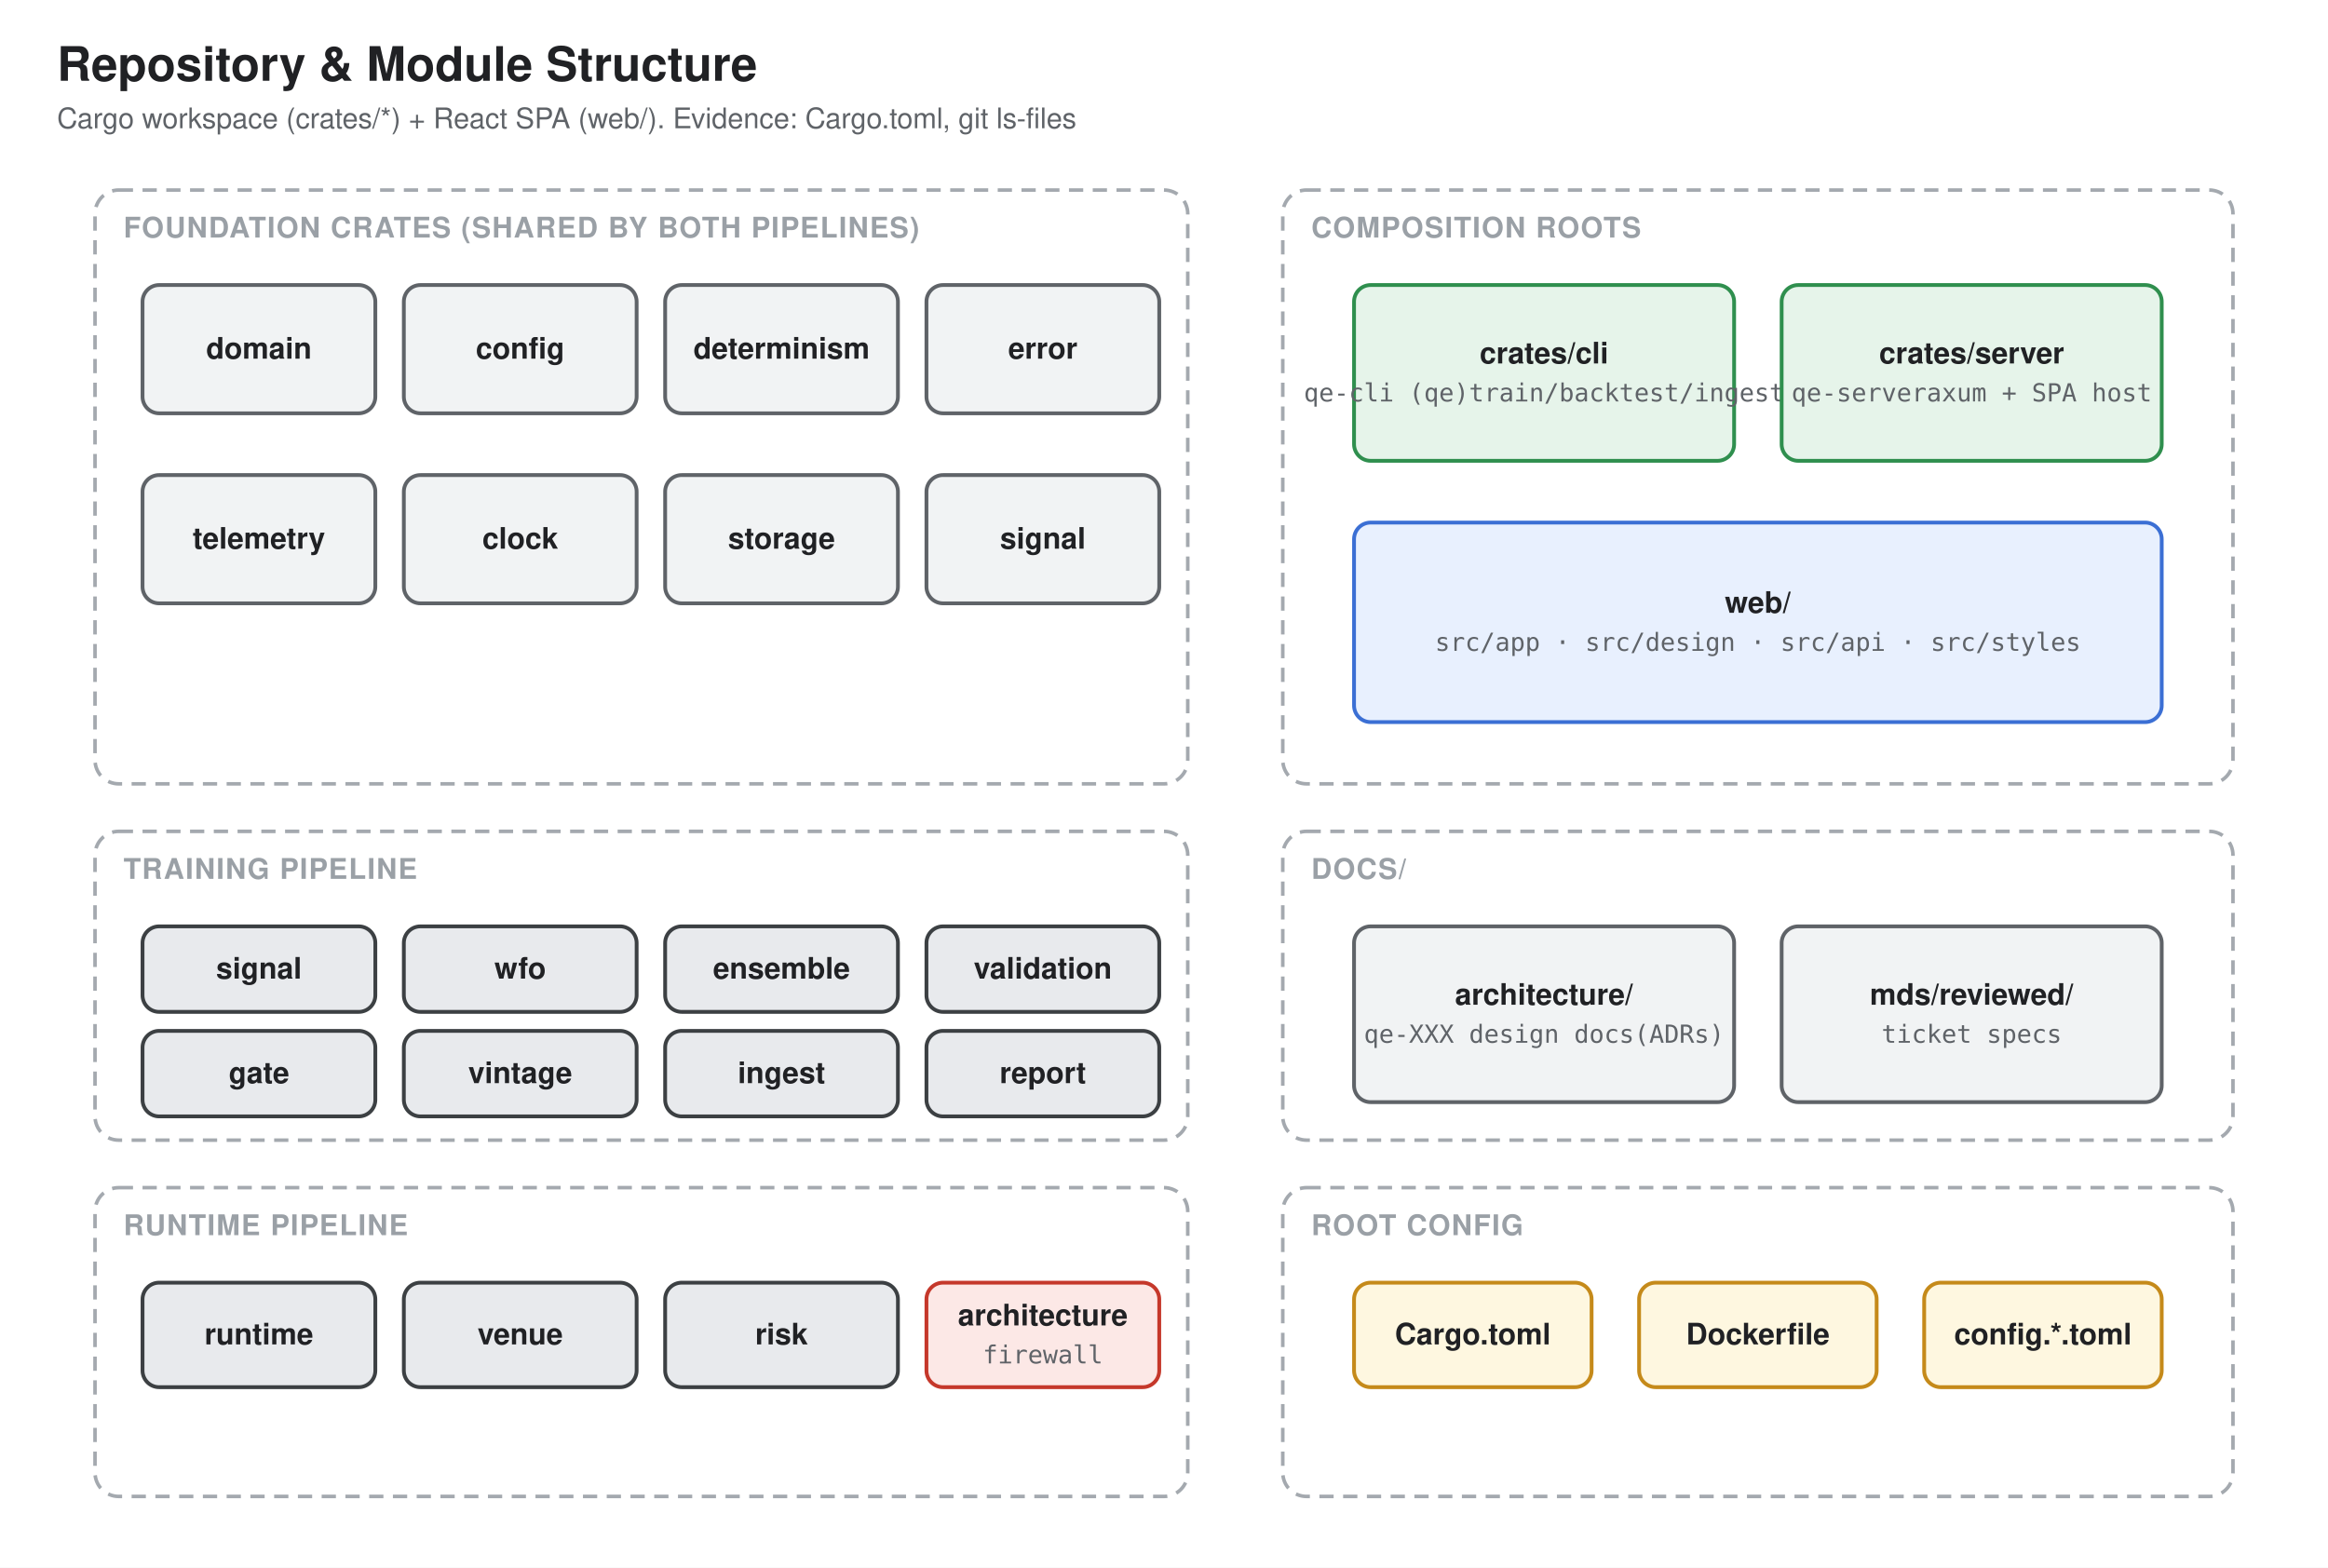
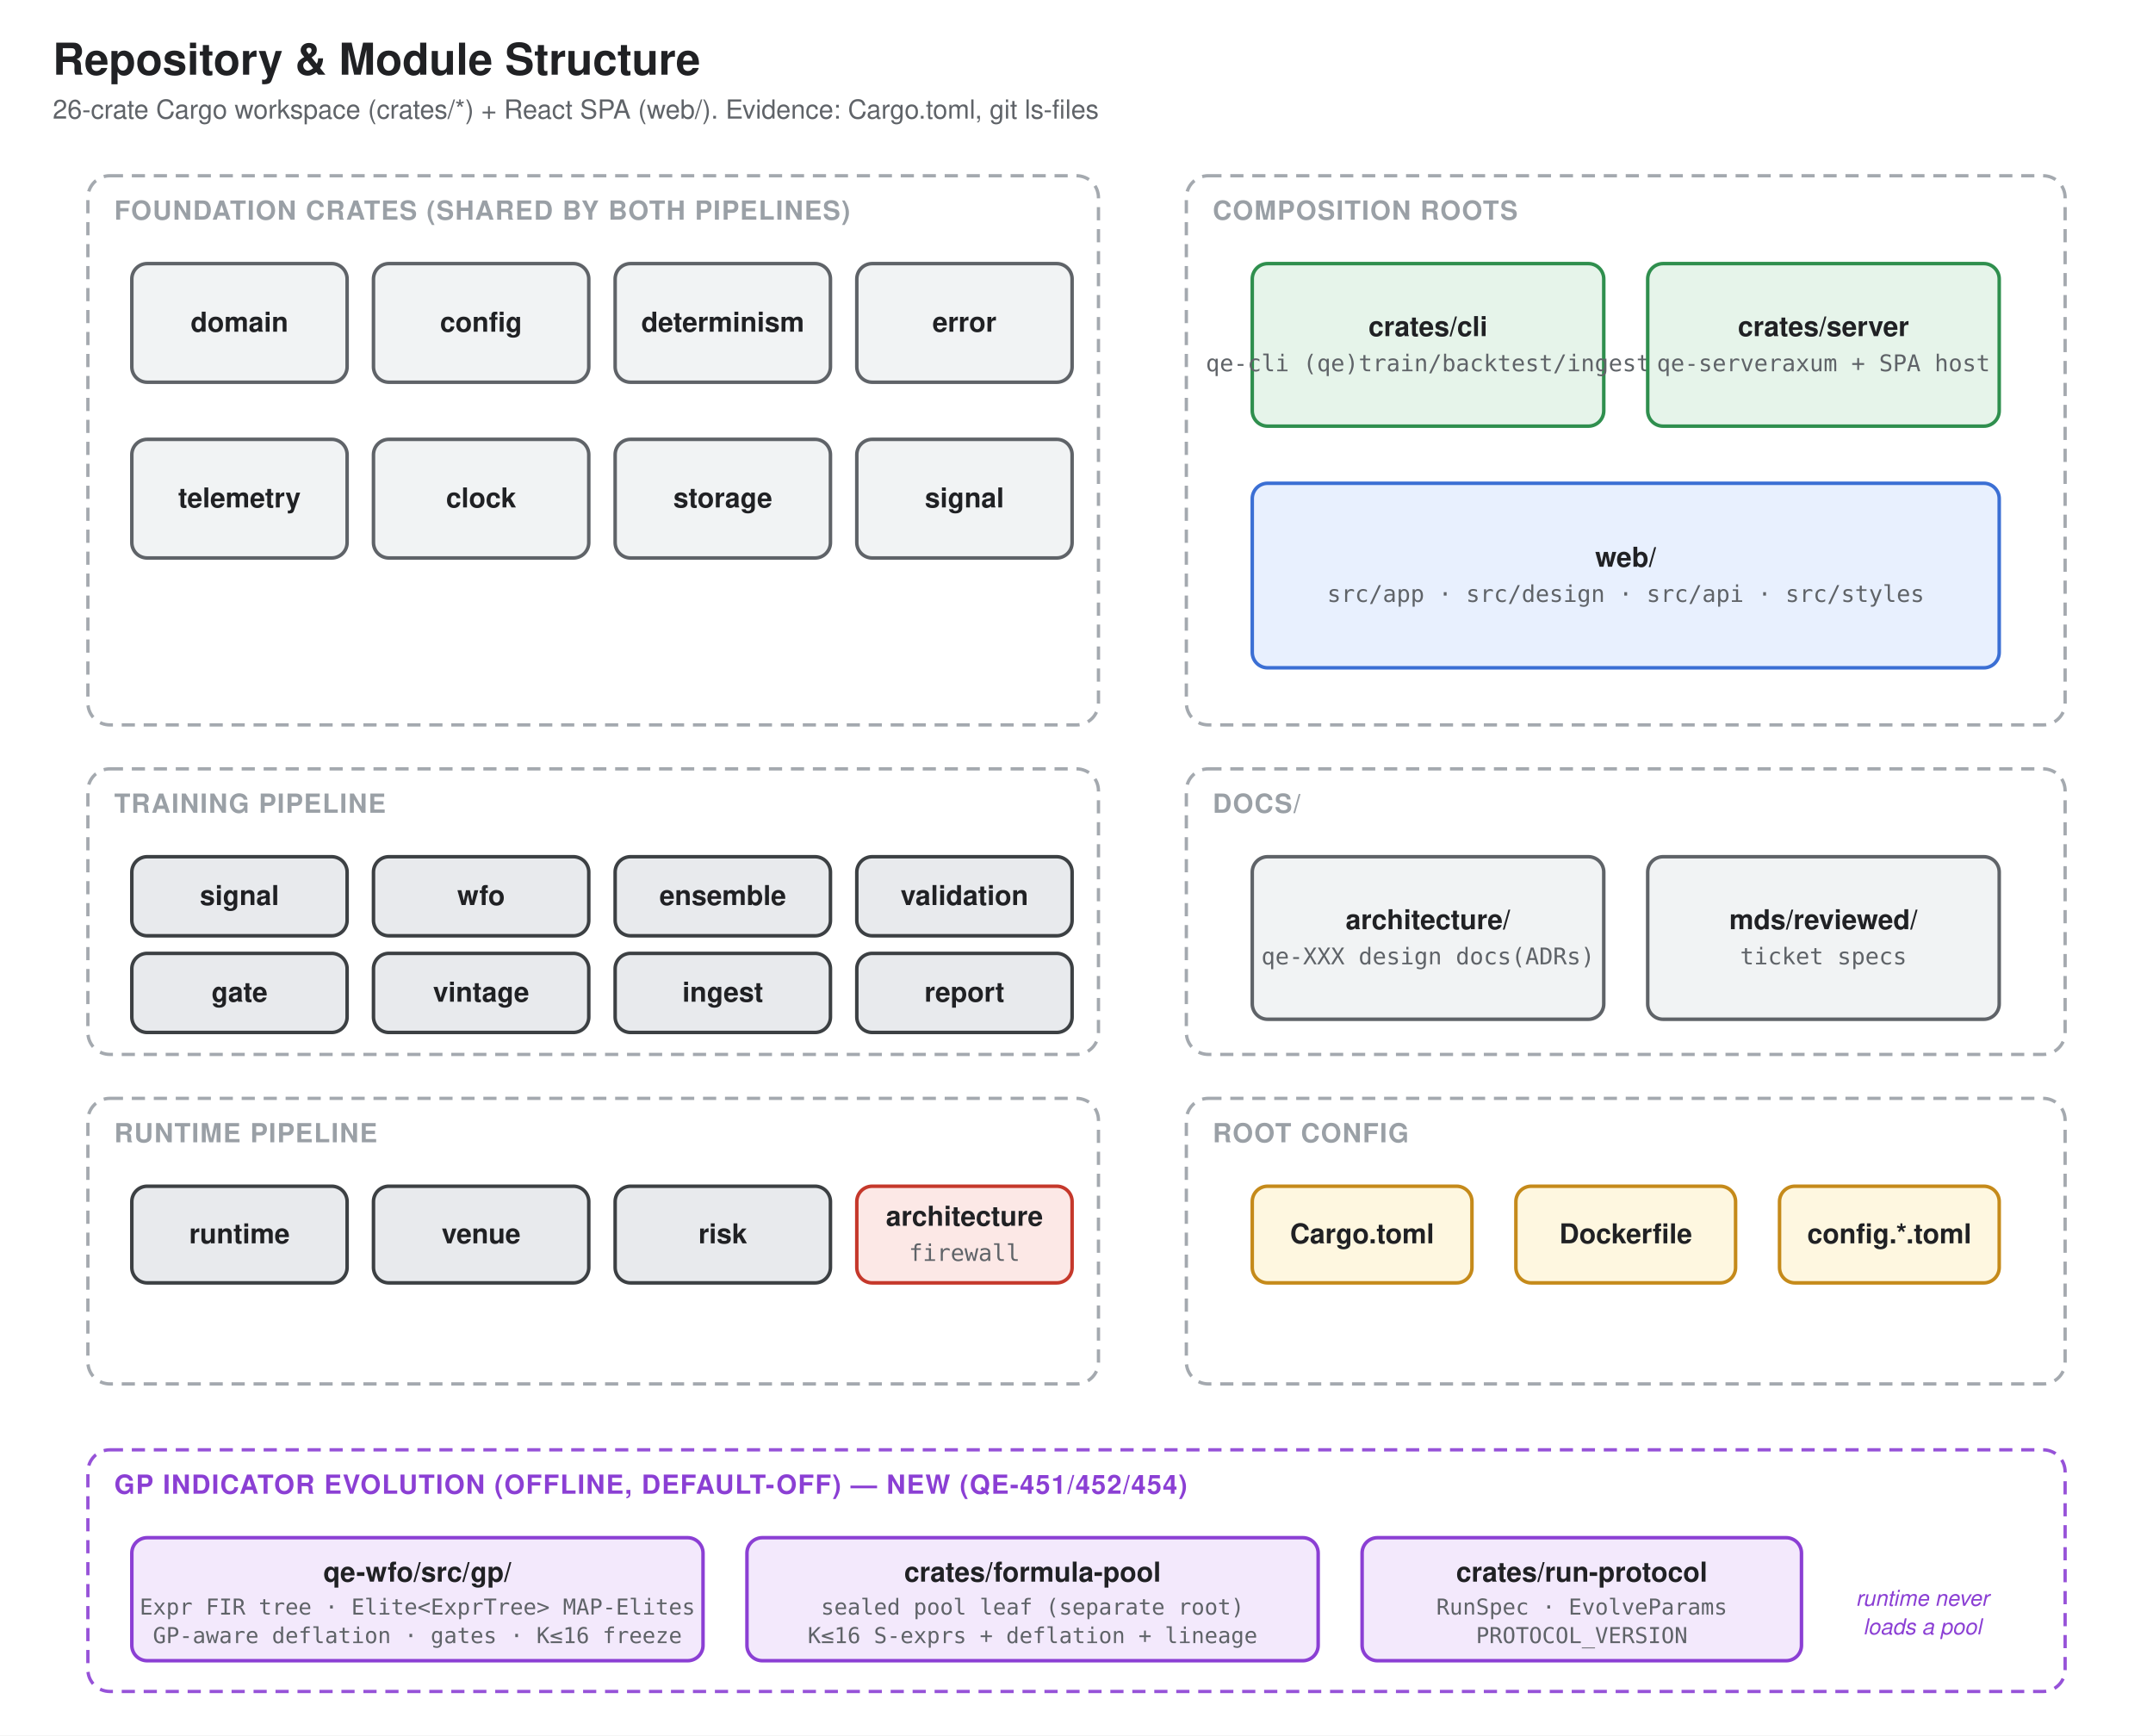
- <svg xmlns="http://www.w3.org/2000/svg" viewBox="0 0 980 660" font-family="Helvetica, Arial, sans-serif" font-size="13">
+ <svg xmlns="http://www.w3.org/2000/svg" viewBox="0 0 980 790" font-family="Helvetica, Arial, sans-serif" font-size="13">
  <defs>
    <marker id="arrow" markerWidth="10" markerHeight="10" refX="8" refY="3" orient="auto" markerUnits="strokeWidth">
      <path d="M0,0 L8,3 L0,6 Z" fill="#5f6368" />
    </marker>
  </defs>
-   <rect x="0" y="0" width="980" height="660" fill="#ffffff" />
+   <rect x="0" y="0" width="980" height="790" fill="#ffffff" />
  <text x="24" y="34" font-size="20" font-weight="700" fill="#202124">Repository &amp; Module Structure</text>
-   <text x="24" y="54" font-size="12" fill="#5f6368">Cargo workspace (crates/*) + React SPA (web/). Evidence: Cargo.toml, git ls-files</text>
+   <text x="24" y="54" font-size="12" fill="#5f6368">26-crate Cargo workspace (crates/*) + React SPA (web/). Evidence: Cargo.toml, git ls-files</text>
  <rect x="40" y="80" width="460" height="250" rx="10" fill="none" stroke="#9aa0a6" stroke-width="1.5" stroke-dasharray="6 4" opacity="0.9" />
  <text x="52" y="100" font-size="12" font-weight="700" fill="#9aa0a6" letter-spacing="0.5">FOUNDATION CRATES (SHARED BY BOTH PIPELINES)</text>
  <rect x="40" y="350" width="460" height="130" rx="10" fill="none" stroke="#9aa0a6" stroke-width="1.5" stroke-dasharray="6 4" opacity="0.9" />
  <text x="52" y="370" font-size="12" font-weight="700" fill="#9aa0a6" letter-spacing="0.5">TRAINING PIPELINE</text>
  <rect x="40" y="500" width="460" height="130" rx="10" fill="none" stroke="#9aa0a6" stroke-width="1.5" stroke-dasharray="6 4" opacity="0.9" />
  <text x="52" y="520" font-size="12" font-weight="700" fill="#9aa0a6" letter-spacing="0.5">RUNTIME PIPELINE</text>
  <rect x="540" y="80" width="400" height="250" rx="10" fill="none" stroke="#9aa0a6" stroke-width="1.5" stroke-dasharray="6 4" opacity="0.9" />
  <text x="552" y="100" font-size="12" font-weight="700" fill="#9aa0a6" letter-spacing="0.5">COMPOSITION ROOTS</text>
  <rect x="540" y="350" width="400" height="130" rx="10" fill="none" stroke="#9aa0a6" stroke-width="1.5" stroke-dasharray="6 4" opacity="0.9" />
  <text x="552" y="370" font-size="12" font-weight="700" fill="#9aa0a6" letter-spacing="0.5">DOCS/</text>
  <rect x="540" y="500" width="400" height="130" rx="10" fill="none" stroke="#9aa0a6" stroke-width="1.5" stroke-dasharray="6 4" opacity="0.9" />
  <text x="552" y="520" font-size="12" font-weight="700" fill="#9aa0a6" letter-spacing="0.5">ROOT CONFIG</text>
  <rect x="60" y="120" width="98" height="54" rx="7" fill="#f1f3f4" stroke="#5f6368" stroke-width="1.6" />
  <text x="109.0" y="151.0" font-family="Helvetica, Arial, sans-serif" font-size="12.5" font-weight="600" fill="#202124" text-anchor="middle">domain</text>
  <rect x="170" y="120" width="98" height="54" rx="7" fill="#f1f3f4" stroke="#5f6368" stroke-width="1.6" />
  <text x="219.0" y="151.0" font-family="Helvetica, Arial, sans-serif" font-size="12.5" font-weight="600" fill="#202124" text-anchor="middle">config</text>
  <rect x="280" y="120" width="98" height="54" rx="7" fill="#f1f3f4" stroke="#5f6368" stroke-width="1.6" />
  <text x="329.0" y="151.0" font-family="Helvetica, Arial, sans-serif" font-size="12.5" font-weight="600" fill="#202124" text-anchor="middle">determinism</text>
  <rect x="390" y="120" width="98" height="54" rx="7" fill="#f1f3f4" stroke="#5f6368" stroke-width="1.6" />
  <text x="439.0" y="151.0" font-family="Helvetica, Arial, sans-serif" font-size="12.5" font-weight="600" fill="#202124" text-anchor="middle">error</text>
  <rect x="60" y="200" width="98" height="54" rx="7" fill="#f1f3f4" stroke="#5f6368" stroke-width="1.6" />
  <text x="109.0" y="231.0" font-family="Helvetica, Arial, sans-serif" font-size="12.5" font-weight="600" fill="#202124" text-anchor="middle">telemetry</text>
  <rect x="170" y="200" width="98" height="54" rx="7" fill="#f1f3f4" stroke="#5f6368" stroke-width="1.6" />
  <text x="219.0" y="231.0" font-family="Helvetica, Arial, sans-serif" font-size="12.5" font-weight="600" fill="#202124" text-anchor="middle">clock</text>
  <rect x="280" y="200" width="98" height="54" rx="7" fill="#f1f3f4" stroke="#5f6368" stroke-width="1.6" />
  <text x="329.0" y="231.0" font-family="Helvetica, Arial, sans-serif" font-size="12.5" font-weight="600" fill="#202124" text-anchor="middle">storage</text>
  <rect x="390" y="200" width="98" height="54" rx="7" fill="#f1f3f4" stroke="#5f6368" stroke-width="1.6" />
  <text x="439.0" y="231.0" font-family="Helvetica, Arial, sans-serif" font-size="12.5" font-weight="600" fill="#202124" text-anchor="middle">signal</text>
  <rect x="60" y="390" width="98" height="36" rx="7" fill="#e8eaed" stroke="#3c4043" stroke-width="1.6" />
  <text x="109.0" y="412.0" font-family="Helvetica, Arial, sans-serif" font-size="12.5" font-weight="600" fill="#202124" text-anchor="middle">signal</text>
  <rect x="170" y="390" width="98" height="36" rx="7" fill="#e8eaed" stroke="#3c4043" stroke-width="1.6" />
  <text x="219.0" y="412.0" font-family="Helvetica, Arial, sans-serif" font-size="12.5" font-weight="600" fill="#202124" text-anchor="middle">wfo</text>
  <rect x="280" y="390" width="98" height="36" rx="7" fill="#e8eaed" stroke="#3c4043" stroke-width="1.6" />
  <text x="329.0" y="412.0" font-family="Helvetica, Arial, sans-serif" font-size="12.5" font-weight="600" fill="#202124" text-anchor="middle">ensemble</text>
  <rect x="390" y="390" width="98" height="36" rx="7" fill="#e8eaed" stroke="#3c4043" stroke-width="1.6" />
  <text x="439.0" y="412.0" font-family="Helvetica, Arial, sans-serif" font-size="12.5" font-weight="600" fill="#202124" text-anchor="middle">validation</text>
  <rect x="60" y="434" width="98" height="36" rx="7" fill="#e8eaed" stroke="#3c4043" stroke-width="1.6" />
  <text x="109.0" y="456.0" font-family="Helvetica, Arial, sans-serif" font-size="12.5" font-weight="600" fill="#202124" text-anchor="middle">gate</text>
  <rect x="170" y="434" width="98" height="36" rx="7" fill="#e8eaed" stroke="#3c4043" stroke-width="1.6" />
  <text x="219.0" y="456.0" font-family="Helvetica, Arial, sans-serif" font-size="12.5" font-weight="600" fill="#202124" text-anchor="middle">vintage</text>
  <rect x="280" y="434" width="98" height="36" rx="7" fill="#e8eaed" stroke="#3c4043" stroke-width="1.6" />
  <text x="329.0" y="456.0" font-family="Helvetica, Arial, sans-serif" font-size="12.5" font-weight="600" fill="#202124" text-anchor="middle">ingest</text>
  <rect x="390" y="434" width="98" height="36" rx="7" fill="#e8eaed" stroke="#3c4043" stroke-width="1.6" />
  <text x="439.0" y="456.0" font-family="Helvetica, Arial, sans-serif" font-size="12.5" font-weight="600" fill="#202124" text-anchor="middle">report</text>
  <rect x="60" y="540" width="98" height="44" rx="7" fill="#e8eaed" stroke="#3c4043" stroke-width="1.6" />
  <text x="109.0" y="566.0" font-family="Helvetica, Arial, sans-serif" font-size="12.5" font-weight="600" fill="#202124" text-anchor="middle">runtime</text>
  <rect x="170" y="540" width="98" height="44" rx="7" fill="#e8eaed" stroke="#3c4043" stroke-width="1.6" />
  <text x="219.0" y="566.0" font-family="Helvetica, Arial, sans-serif" font-size="12.5" font-weight="600" fill="#202124" text-anchor="middle">venue</text>
  <rect x="280" y="540" width="98" height="44" rx="7" fill="#e8eaed" stroke="#3c4043" stroke-width="1.6" />
  <text x="329.0" y="566.0" font-family="Helvetica, Arial, sans-serif" font-size="12.5" font-weight="600" fill="#202124" text-anchor="middle">risk</text>
  <rect x="390" y="540" width="98" height="44" rx="7" fill="#fce8e6" stroke="#c5382b" stroke-width="1.6" />
  <text x="439.0" y="558.0" font-family="Helvetica, Arial, sans-serif" font-size="12.5" font-weight="600" fill="#202124" text-anchor="middle">architecture</text>
  <text x="439.0" y="574.0" font-family="'JetBrains Mono', Menlo, Consolas, monospace" font-size="10.5" fill="#5f6368" text-anchor="middle">firewall</text>
  <rect x="570" y="120" width="160" height="74" rx="7" fill="#e6f4ea" stroke="#2f8f4e" stroke-width="1.6" />
  <text x="650.0" y="153.0" font-family="Helvetica, Arial, sans-serif" font-size="12.5" font-weight="600" fill="#202124" text-anchor="middle">crates/cli</text>
  <text x="650.0" y="169.0" font-family="'JetBrains Mono', Menlo, Consolas, monospace" font-size="10.5" fill="#5f6368" text-anchor="middle">qe-cli (qe)
train/backtest/ingest</text>
  <rect x="750" y="120" width="160" height="74" rx="7" fill="#e6f4ea" stroke="#2f8f4e" stroke-width="1.6" />
  <text x="830.0" y="153.0" font-family="Helvetica, Arial, sans-serif" font-size="12.5" font-weight="600" fill="#202124" text-anchor="middle">crates/server</text>
  <text x="830.0" y="169.0" font-family="'JetBrains Mono', Menlo, Consolas, monospace" font-size="10.5" fill="#5f6368" text-anchor="middle">qe-server
axum + SPA host</text>
  <rect x="570" y="220" width="340" height="84" rx="7" fill="#e8f0fe" stroke="#3b6fd4" stroke-width="1.6" />
  <text x="740.0" y="258.0" font-family="Helvetica, Arial, sans-serif" font-size="12.5" font-weight="600" fill="#202124" text-anchor="middle">web/</text>
  <text x="740.0" y="274.0" font-family="'JetBrains Mono', Menlo, Consolas, monospace" font-size="10.5" fill="#5f6368" text-anchor="middle">src/app · src/design · src/api · src/styles</text>
  <rect x="570" y="390" width="160" height="74" rx="7" fill="#f1f3f4" stroke="#5f6368" stroke-width="1.6" />
  <text x="650.0" y="423.0" font-family="Helvetica, Arial, sans-serif" font-size="12.5" font-weight="600" fill="#202124" text-anchor="middle">architecture/</text>
  <text x="650.0" y="439.0" font-family="'JetBrains Mono', Menlo, Consolas, monospace" font-size="10.5" fill="#5f6368" text-anchor="middle">qe-XXX design docs
(ADRs)</text>
  <rect x="750" y="390" width="160" height="74" rx="7" fill="#f1f3f4" stroke="#5f6368" stroke-width="1.6" />
  <text x="830.0" y="423.0" font-family="Helvetica, Arial, sans-serif" font-size="12.5" font-weight="600" fill="#202124" text-anchor="middle">mds/reviewed/</text>
  <text x="830.0" y="439.0" font-family="'JetBrains Mono', Menlo, Consolas, monospace" font-size="10.5" fill="#5f6368" text-anchor="middle">ticket specs</text>
  <rect x="570" y="540" width="100" height="44" rx="7" fill="#fef7e0" stroke="#c58a1a" stroke-width="1.6" />
  <text x="620.0" y="566.0" font-family="Helvetica, Arial, sans-serif" font-size="12.5" font-weight="600" fill="#202124" text-anchor="middle">Cargo.toml</text>
  <rect x="690" y="540" width="100" height="44" rx="7" fill="#fef7e0" stroke="#c58a1a" stroke-width="1.6" />
  <text x="740.0" y="566.0" font-family="Helvetica, Arial, sans-serif" font-size="12.5" font-weight="600" fill="#202124" text-anchor="middle">Dockerfile</text>
  <rect x="810" y="540" width="100" height="44" rx="7" fill="#fef7e0" stroke="#c58a1a" stroke-width="1.6" />
  <text x="860.0" y="566.0" font-family="Helvetica, Arial, sans-serif" font-size="12.5" font-weight="600" fill="#202124" text-anchor="middle">config.*.toml</text>
+   <rect x="40" y="660" width="900" height="110" rx="10" fill="none" stroke="#8b3fd4" stroke-width="1.5" stroke-dasharray="6 4" opacity="0.9" />
+   <text x="52" y="680" font-size="12" font-weight="700" fill="#8b3fd4" letter-spacing="0.5">GP INDICATOR EVOLUTION (OFFLINE, DEFAULT-OFF) — NEW (QE-451/452/454)</text>
+   <rect x="60" y="700" width="260" height="56" rx="7" fill="#f3e9fc" stroke="#8b3fd4" stroke-width="1.6" />
+   <text x="190.0" y="720.0" font-family="Helvetica, Arial, sans-serif" font-size="12.5" font-weight="600" fill="#202124" text-anchor="middle">qe-wfo/src/gp/</text>
+   <text x="190.0" y="735.0" font-family="'JetBrains Mono', Menlo, Consolas, monospace" font-size="10" fill="#5f6368" text-anchor="middle">Expr FIR tree · Elite&lt;ExprTree&gt; MAP-Elites</text>
+   <text x="190.0" y="748.0" font-family="'JetBrains Mono', Menlo, Consolas, monospace" font-size="10" fill="#5f6368" text-anchor="middle">GP-aware deflation · gates · K≤16 freeze</text>
+   <rect x="340" y="700" width="260" height="56" rx="7" fill="#f3e9fc" stroke="#8b3fd4" stroke-width="1.6" />
+   <text x="470.0" y="720.0" font-family="Helvetica, Arial, sans-serif" font-size="12.5" font-weight="600" fill="#202124" text-anchor="middle">crates/formula-pool</text>
+   <text x="470.0" y="735.0" font-family="'JetBrains Mono', Menlo, Consolas, monospace" font-size="10" fill="#5f6368" text-anchor="middle">sealed pool leaf (separate root)</text>
+   <text x="470.0" y="748.0" font-family="'JetBrains Mono', Menlo, Consolas, monospace" font-size="10" fill="#5f6368" text-anchor="middle">K≤16 S-exprs + deflation + lineage</text>
+   <rect x="620" y="700" width="200" height="56" rx="7" fill="#f3e9fc" stroke="#8b3fd4" stroke-width="1.6" />
+   <text x="720.0" y="720.0" font-family="Helvetica, Arial, sans-serif" font-size="12.5" font-weight="600" fill="#202124" text-anchor="middle">crates/run-protocol</text>
+   <text x="720.0" y="735.0" font-family="'JetBrains Mono', Menlo, Consolas, monospace" font-size="10" fill="#5f6368" text-anchor="middle">RunSpec · EvolveParams</text>
+   <text x="720.0" y="748.0" font-family="'JetBrains Mono', Menlo, Consolas, monospace" font-size="10" fill="#5f6368" text-anchor="middle">PROTOCOL_VERSION</text>
+   <text x="875.0" y="731.0" font-size="10" font-style="italic" fill="#8b3fd4" text-anchor="middle">runtime never</text>
+   <text x="875.0" y="744.0" font-size="10" font-style="italic" fill="#8b3fd4" text-anchor="middle">loads a pool</text>
</svg>
